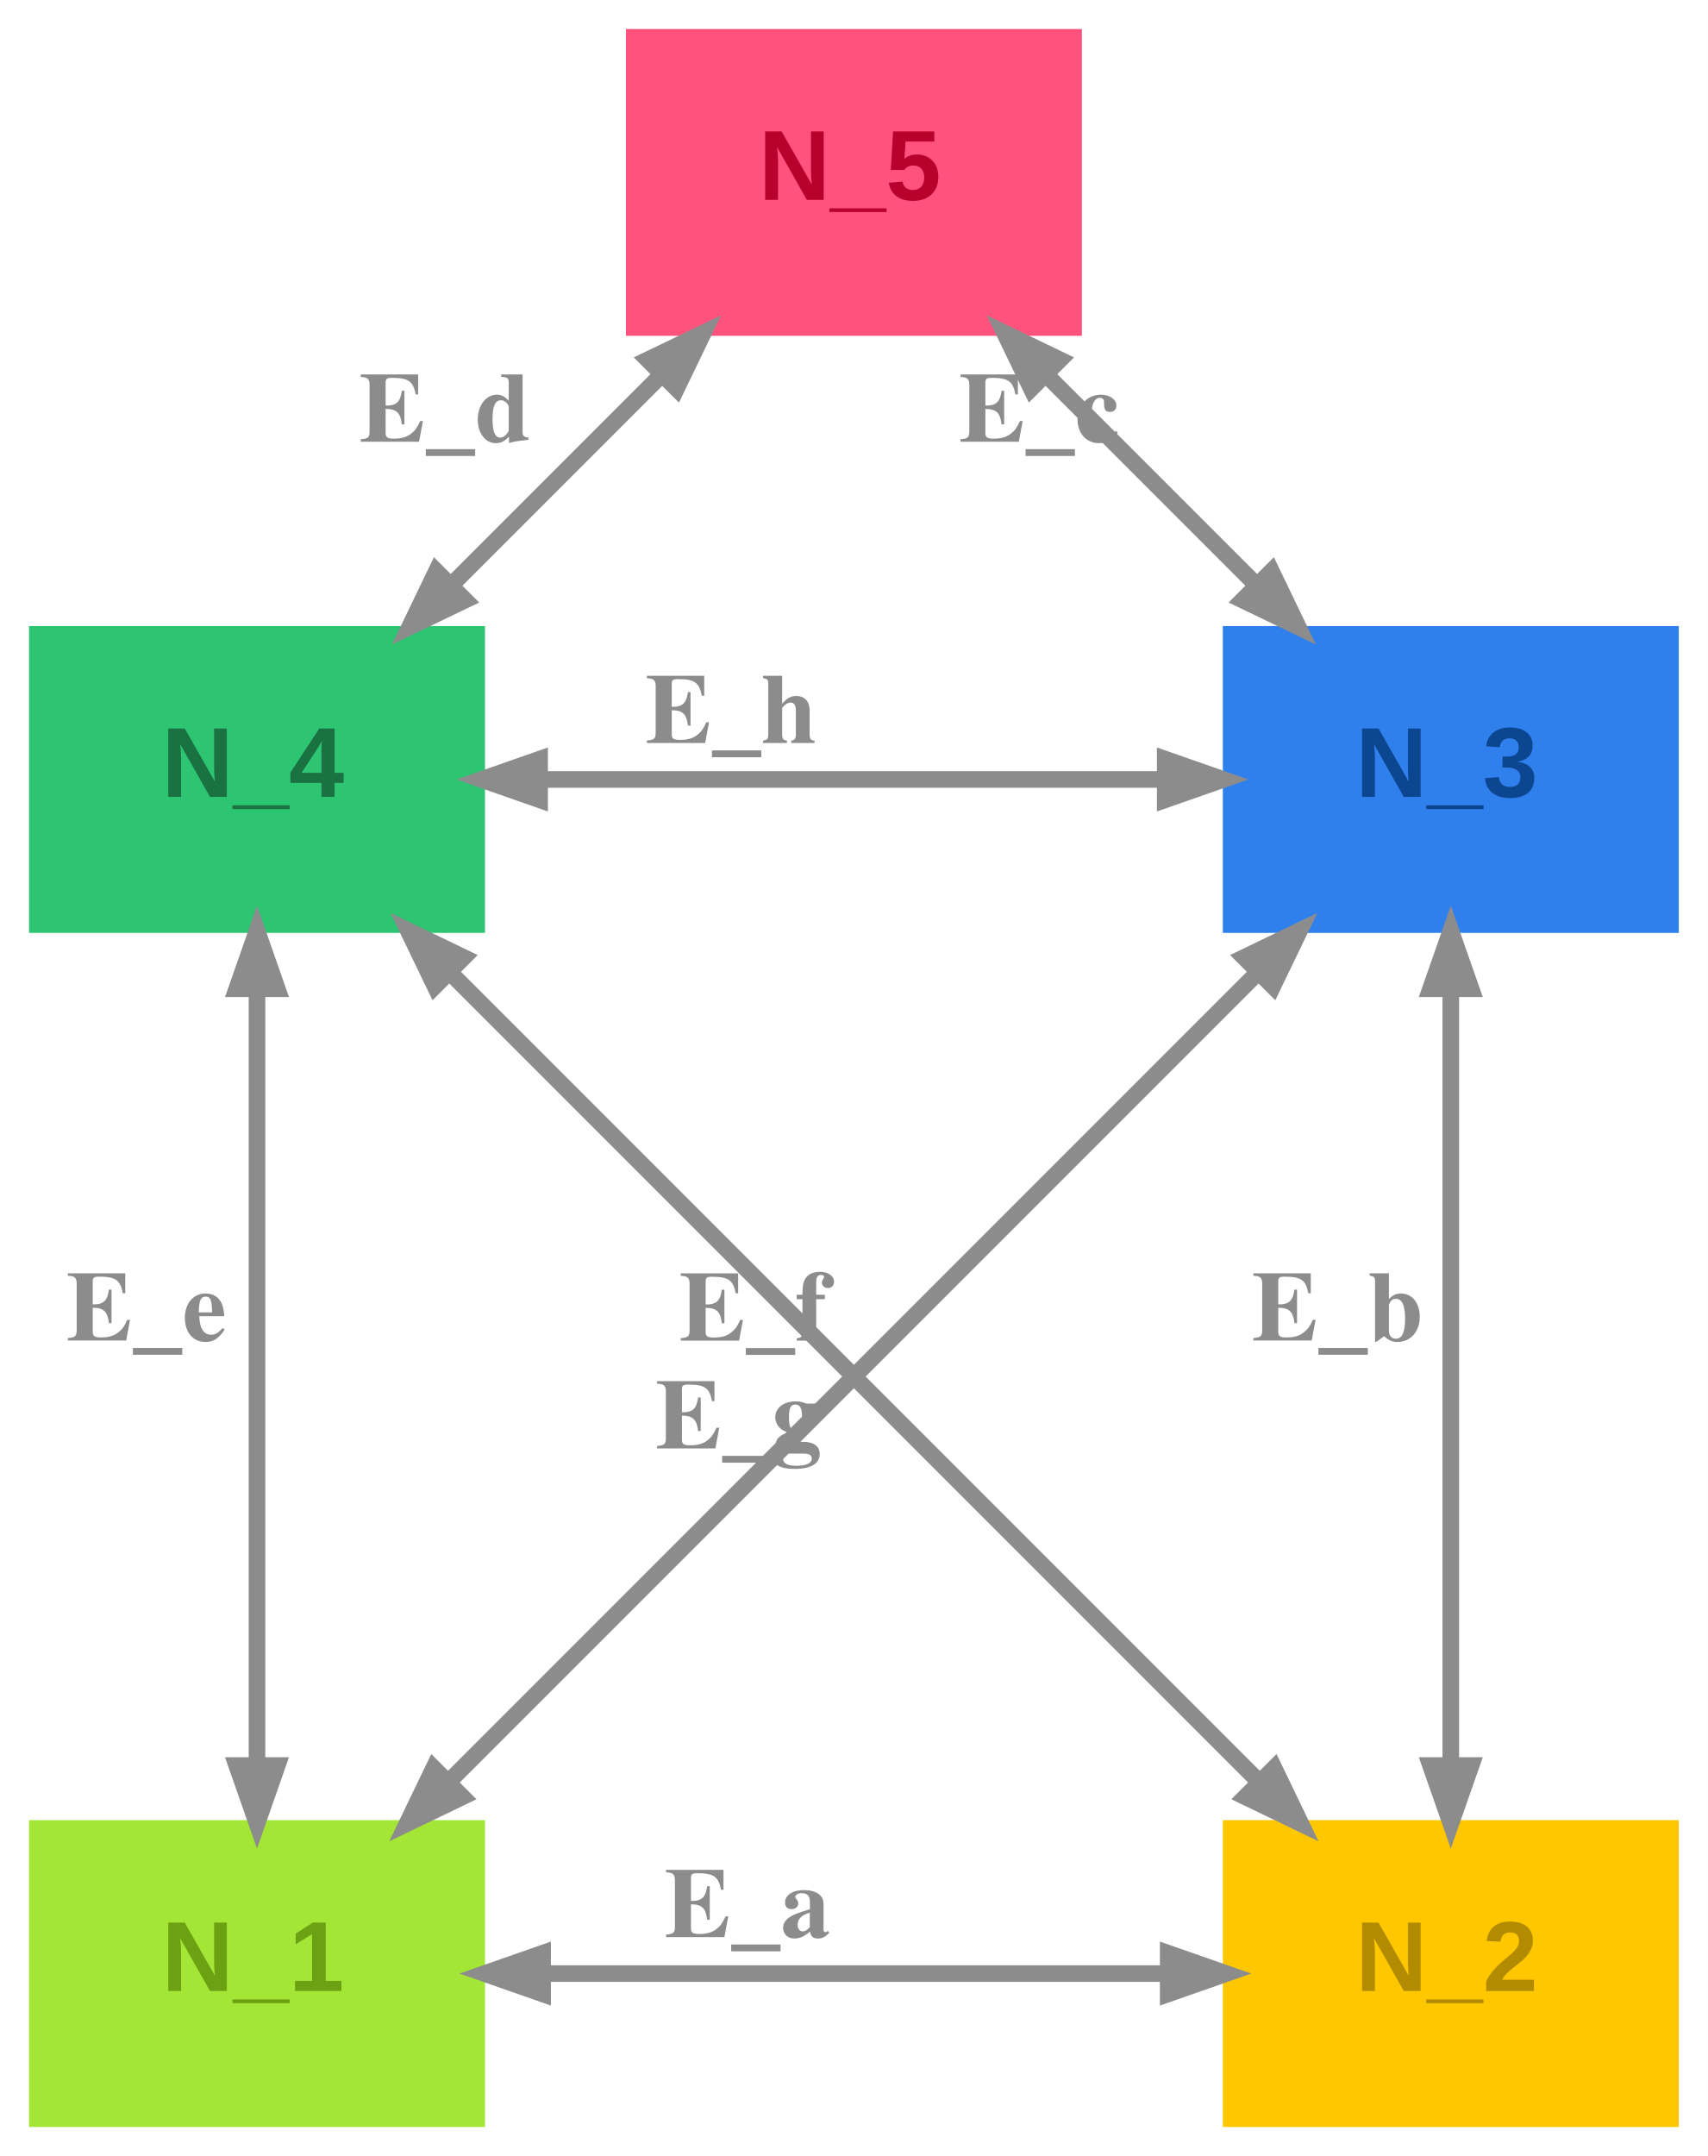
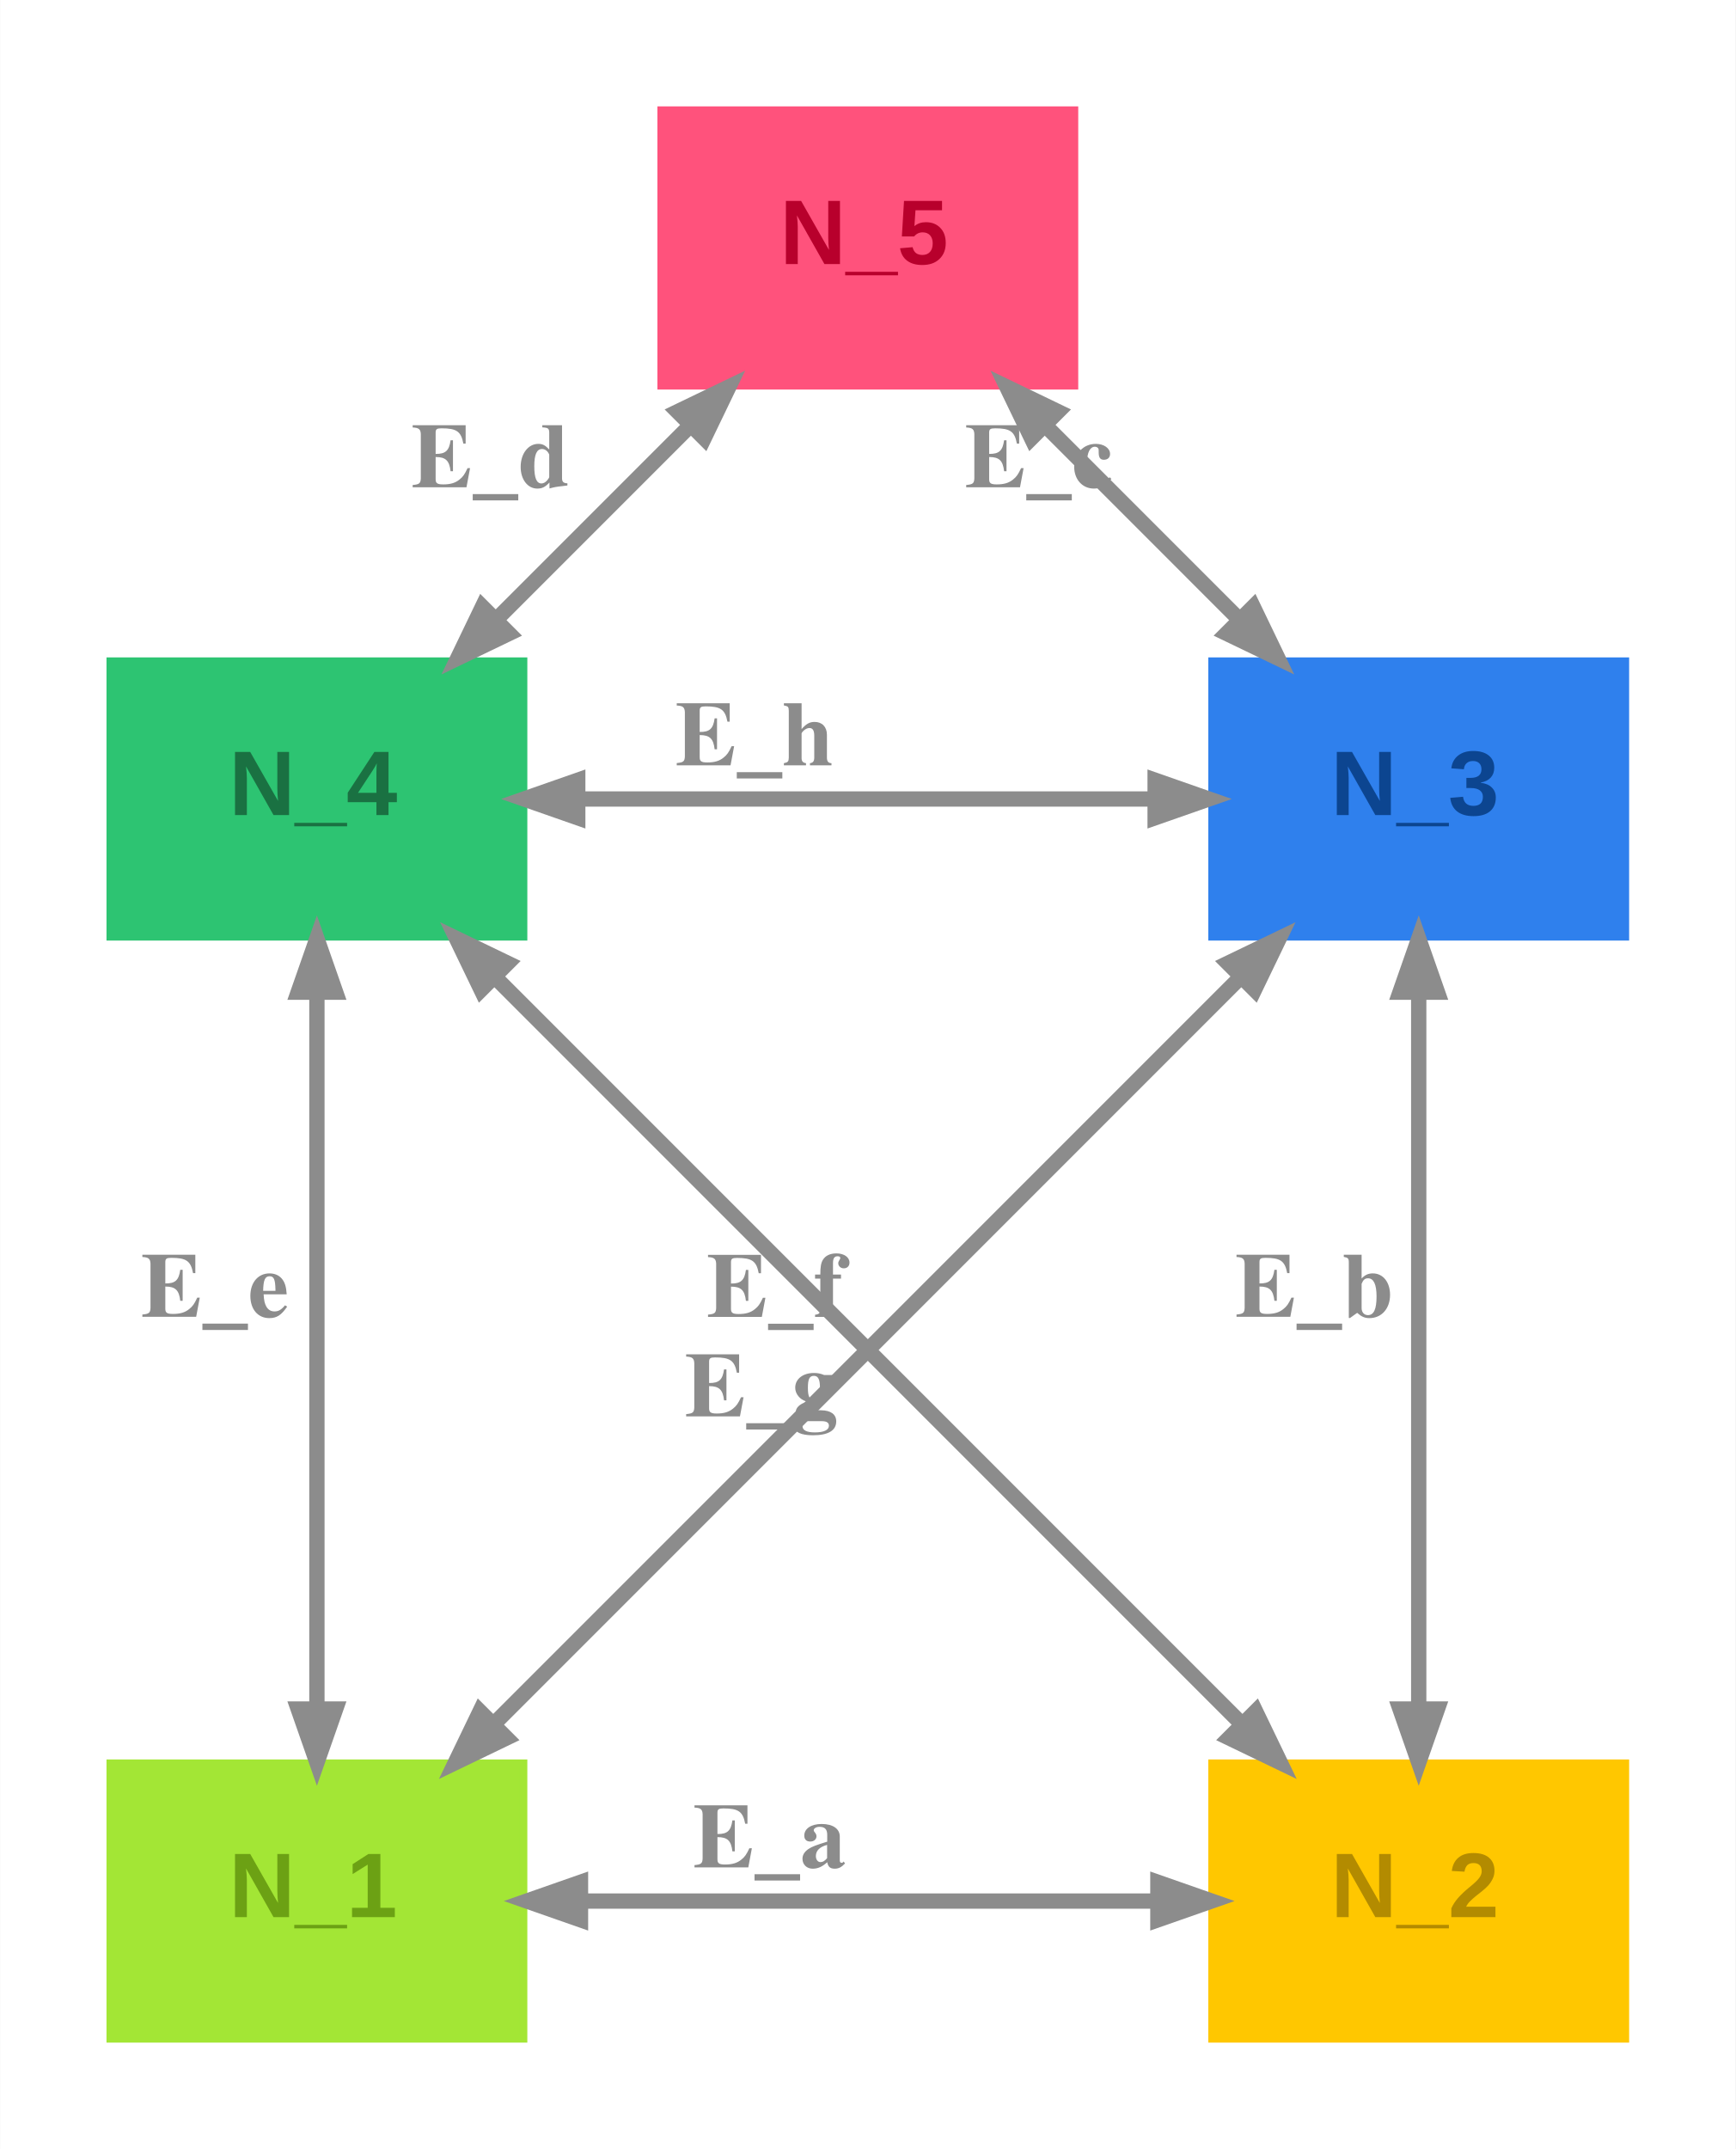
- <svg xmlns="http://www.w3.org/2000/svg" width="206pt" height="260pt" viewBox="0.00 0.00 206.00 260.00">
-   <g id="graph0" class="graph" transform="scale(1 1) rotate(0) translate(4 256)">
-     <polygon fill="#ffffff" stroke="transparent" points="-4,4 -4,-256 202,-256 202,4 -4,4" />
+ <svg xmlns="http://www.w3.org/2000/svg" width="227pt" height="281pt" viewBox="0.00 0.00 226.80 280.80">
+   <g id="graph0" class="graph" transform="scale(1 1) rotate(0) translate(14.4 266.4)">
+     <polygon fill="#ffffff" stroke="transparent" points="-14.4,14.4 -14.4,-266.4 212.4,-266.4 212.4,14.4 -14.4,14.4" />
    <g id="node1" class="node">
      <polygon fill="#a3e635" stroke="#a3e635" points="54,-36 0,-36 0,0 54,0 54,-36" />
      <text text-anchor="start" x="15.5" y="-15.9" font-family="Arial" font-weight="bold" font-size="12.00" fill="#6ca114">N_1</text>
    </g>
    <g id="node2" class="node">
      <polygon fill="#ffc700" stroke="#ffc700" points="198,-36 144,-36 144,0 198,0 198,-36" />
      <text text-anchor="start" x="159.5" y="-15.9" font-family="Arial" font-weight="bold" font-size="12.00" fill="#b38b00">N_2</text>
    </g>
    <g id="edge1" class="edge">
      <path fill="none" stroke="#8c8c8c" stroke-width="2" d="M136.73,-18C114.03,-18 84.35,-18 61.58,-18" />
      <polygon fill="#8c8c8c" stroke="#8c8c8c" stroke-width="2" points="136.91,-20.45 143.91,-18 136.91,-15.55 136.91,-20.45" />
      <polygon fill="#8c8c8c" stroke="#8c8c8c" stroke-width="2" points="61.45,-15.55 54.45,-18 61.45,-20.45 61.45,-15.55" />
      <text text-anchor="start" x="76.16" y="-22.4" font-family="Times,serif" font-weight="bold" font-size="12.00" fill="#8c8c8c">E_a</text>
    </g>
    <g id="node3" class="node">
      <polygon fill="#2f80ed" stroke="#2f80ed" points="198,-180 144,-180 144,-144 198,-144 198,-180" />
      <text text-anchor="start" x="159.5" y="-159.9" font-family="Arial" font-weight="bold" font-size="12.00" fill="#0c4590">N_3</text>
    </g>
    <g id="edge3" class="edge">
      <path fill="none" stroke="#8c8c8c" stroke-width="2" d="M147.65,-138.65C120.8,-111.8 77,-68 50.21,-41.21" />
      <polygon fill="#8c8c8c" stroke="#8c8c8c" stroke-width="2" points="146.08,-140.54 152.76,-143.76 149.54,-137.08 146.08,-140.54" />
      <polygon fill="#8c8c8c" stroke="#8c8c8c" stroke-width="2" points="51.77,-39.31 45.09,-36.09 48.31,-42.77 51.77,-39.31" />
      <text text-anchor="start" x="77.93" y="-94.33" font-family="Times,serif" font-weight="bold" font-size="12.00" fill="#8c8c8c">E_f</text>
    </g>
    <g id="edge2" class="edge">
      <path fill="none" stroke="#8c8c8c" stroke-width="2" d="M171,-136.48C171,-110.23 171,-69.6 171,-43.4" />
      <polygon fill="#8c8c8c" stroke="#8c8c8c" stroke-width="2" points="168.55,-136.76 171,-143.76 173.45,-136.76 168.55,-136.76" />
      <polygon fill="#8c8c8c" stroke="#8c8c8c" stroke-width="2" points="173.45,-43.09 171,-36.09 168.55,-43.09 173.45,-43.09" />
      <text text-anchor="start" x="147" y="-94.34" font-family="Times,serif" font-weight="bold" font-size="12.00" fill="#8c8c8c">E_b</text>
    </g>
    <g id="node4" class="node">
      <polygon fill="#ff527c" stroke="#ff527c" points="126,-252 72,-252 72,-216 126,-216 126,-252" />
      <text text-anchor="start" x="87.5" y="-231.9" font-family="Arial" font-weight="bold" font-size="12.00" fill="#b8002c">N_5</text>
    </g>
    <g id="edge4" class="edge">
      <path fill="none" stroke="#8c8c8c" stroke-width="2" d="M122.16,-210.84C130.16,-202.84 139.13,-193.87 147.18,-185.82" />
      <polygon fill="#8c8c8c" stroke="#8c8c8c" stroke-width="2" points="120.39,-209.15 117.17,-215.83 123.85,-212.61 120.39,-209.15" />
      <polygon fill="#8c8c8c" stroke="#8c8c8c" stroke-width="2" points="149.37,-187.1 152.59,-180.41 145.9,-183.63 149.37,-187.1" />
      <text text-anchor="start" x="111.67" y="-202.73" font-family="Times,serif" font-weight="bold" font-size="12.00" fill="#8c8c8c">E_c</text>
    </g>
    <g id="node5" class="node">
      <polygon fill="#2dc472" stroke="#2dc472" points="54,-180 0,-180 0,-144 54,-144 54,-180" />
      <text text-anchor="start" x="15.5" y="-159.9" font-family="Arial" font-weight="bold" font-size="12.00" fill="#1a7142">N_4</text>
    </g>
    <g id="edge5" class="edge">
      <path fill="none" stroke="#8c8c8c" stroke-width="2" d="M75.84,-210.84C67.84,-202.84 58.87,-193.87 50.82,-185.82" />
      <polygon fill="#8c8c8c" stroke="#8c8c8c" stroke-width="2" points="74.15,-212.61 80.83,-215.83 77.61,-209.15 74.15,-212.61" />
      <polygon fill="#8c8c8c" stroke="#8c8c8c" stroke-width="2" points="52.1,-183.63 45.41,-180.41 48.63,-187.1 52.1,-183.63" />
      <text text-anchor="start" x="39.33" y="-202.73" font-family="Times,serif" font-weight="bold" font-size="12.00" fill="#8c8c8c">E_d</text>
    </g>
    <g id="edge6" class="edge">
      <path fill="none" stroke="#8c8c8c" stroke-width="2" d="M27,-136.48C27,-110.23 27,-69.6 27,-43.4" />
      <polygon fill="#8c8c8c" stroke="#8c8c8c" stroke-width="2" points="24.55,-136.76 27,-143.76 29.45,-136.76 24.55,-136.76" />
      <polygon fill="#8c8c8c" stroke="#8c8c8c" stroke-width="2" points="29.45,-43.09 27,-36.09 24.55,-43.09 29.45,-43.09" />
      <text text-anchor="start" x="4" y="-94.34" font-family="Times,serif" font-weight="bold" font-size="12.00" fill="#8c8c8c">E_e</text>
    </g>
    <g id="edge7" class="edge">
      <path fill="none" stroke="#8c8c8c" stroke-width="2" d="M50.35,-138.65C77.2,-111.8 121,-68 147.79,-41.21" />
      <polygon fill="#8c8c8c" stroke="#8c8c8c" stroke-width="2" points="48.46,-137.08 45.24,-143.76 51.92,-140.54 48.46,-137.08" />
      <polygon fill="#8c8c8c" stroke="#8c8c8c" stroke-width="2" points="149.69,-42.77 152.91,-36.09 146.23,-39.31 149.69,-42.77" />
      <text text-anchor="start" x="75.07" y="-81.33" font-family="Times,serif" font-weight="bold" font-size="12.00" fill="#8c8c8c">E_g</text>
    </g>
    <g id="edge8" class="edge">
      <path fill="none" stroke="#8c8c8c" stroke-width="2" d="M61.27,-162C83.97,-162 113.65,-162 136.42,-162" />
      <polygon fill="#8c8c8c" stroke="#8c8c8c" stroke-width="2" points="61.09,-159.55 54.09,-162 61.09,-164.45 61.09,-159.55" />
      <polygon fill="#8c8c8c" stroke="#8c8c8c" stroke-width="2" points="136.55,-164.45 143.55,-162 136.55,-159.55 136.55,-164.45" />
      <text text-anchor="start" x="73.84" y="-166.4" font-family="Times,serif" font-weight="bold" font-size="12.00" fill="#8c8c8c">E_h</text>
    </g>
  </g>
</svg>
